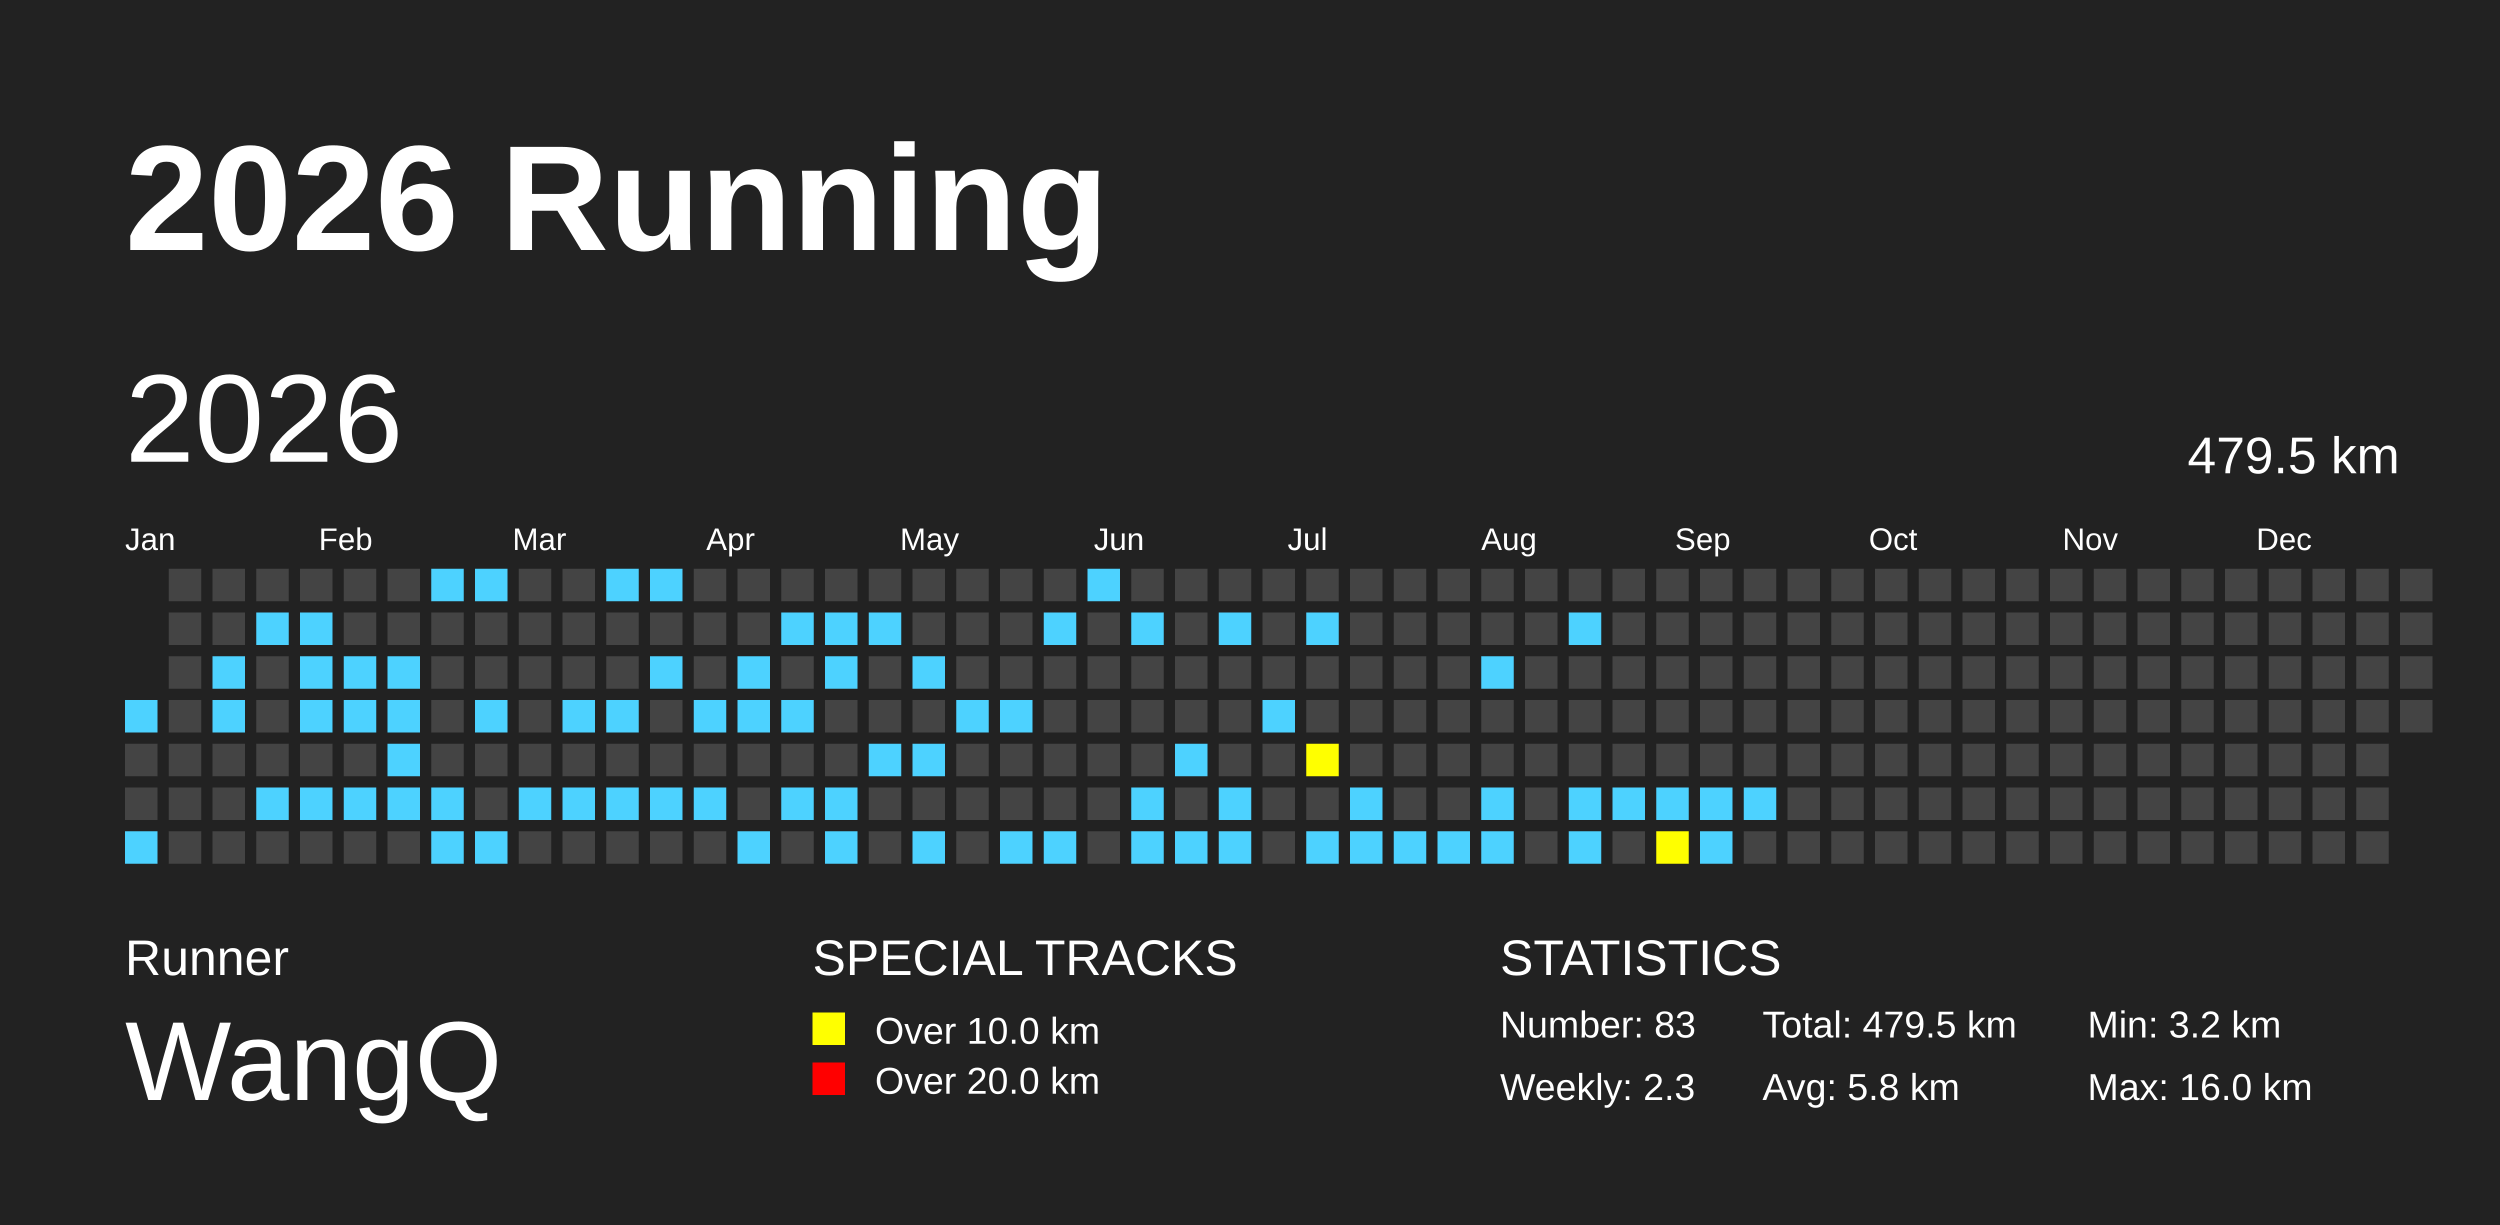
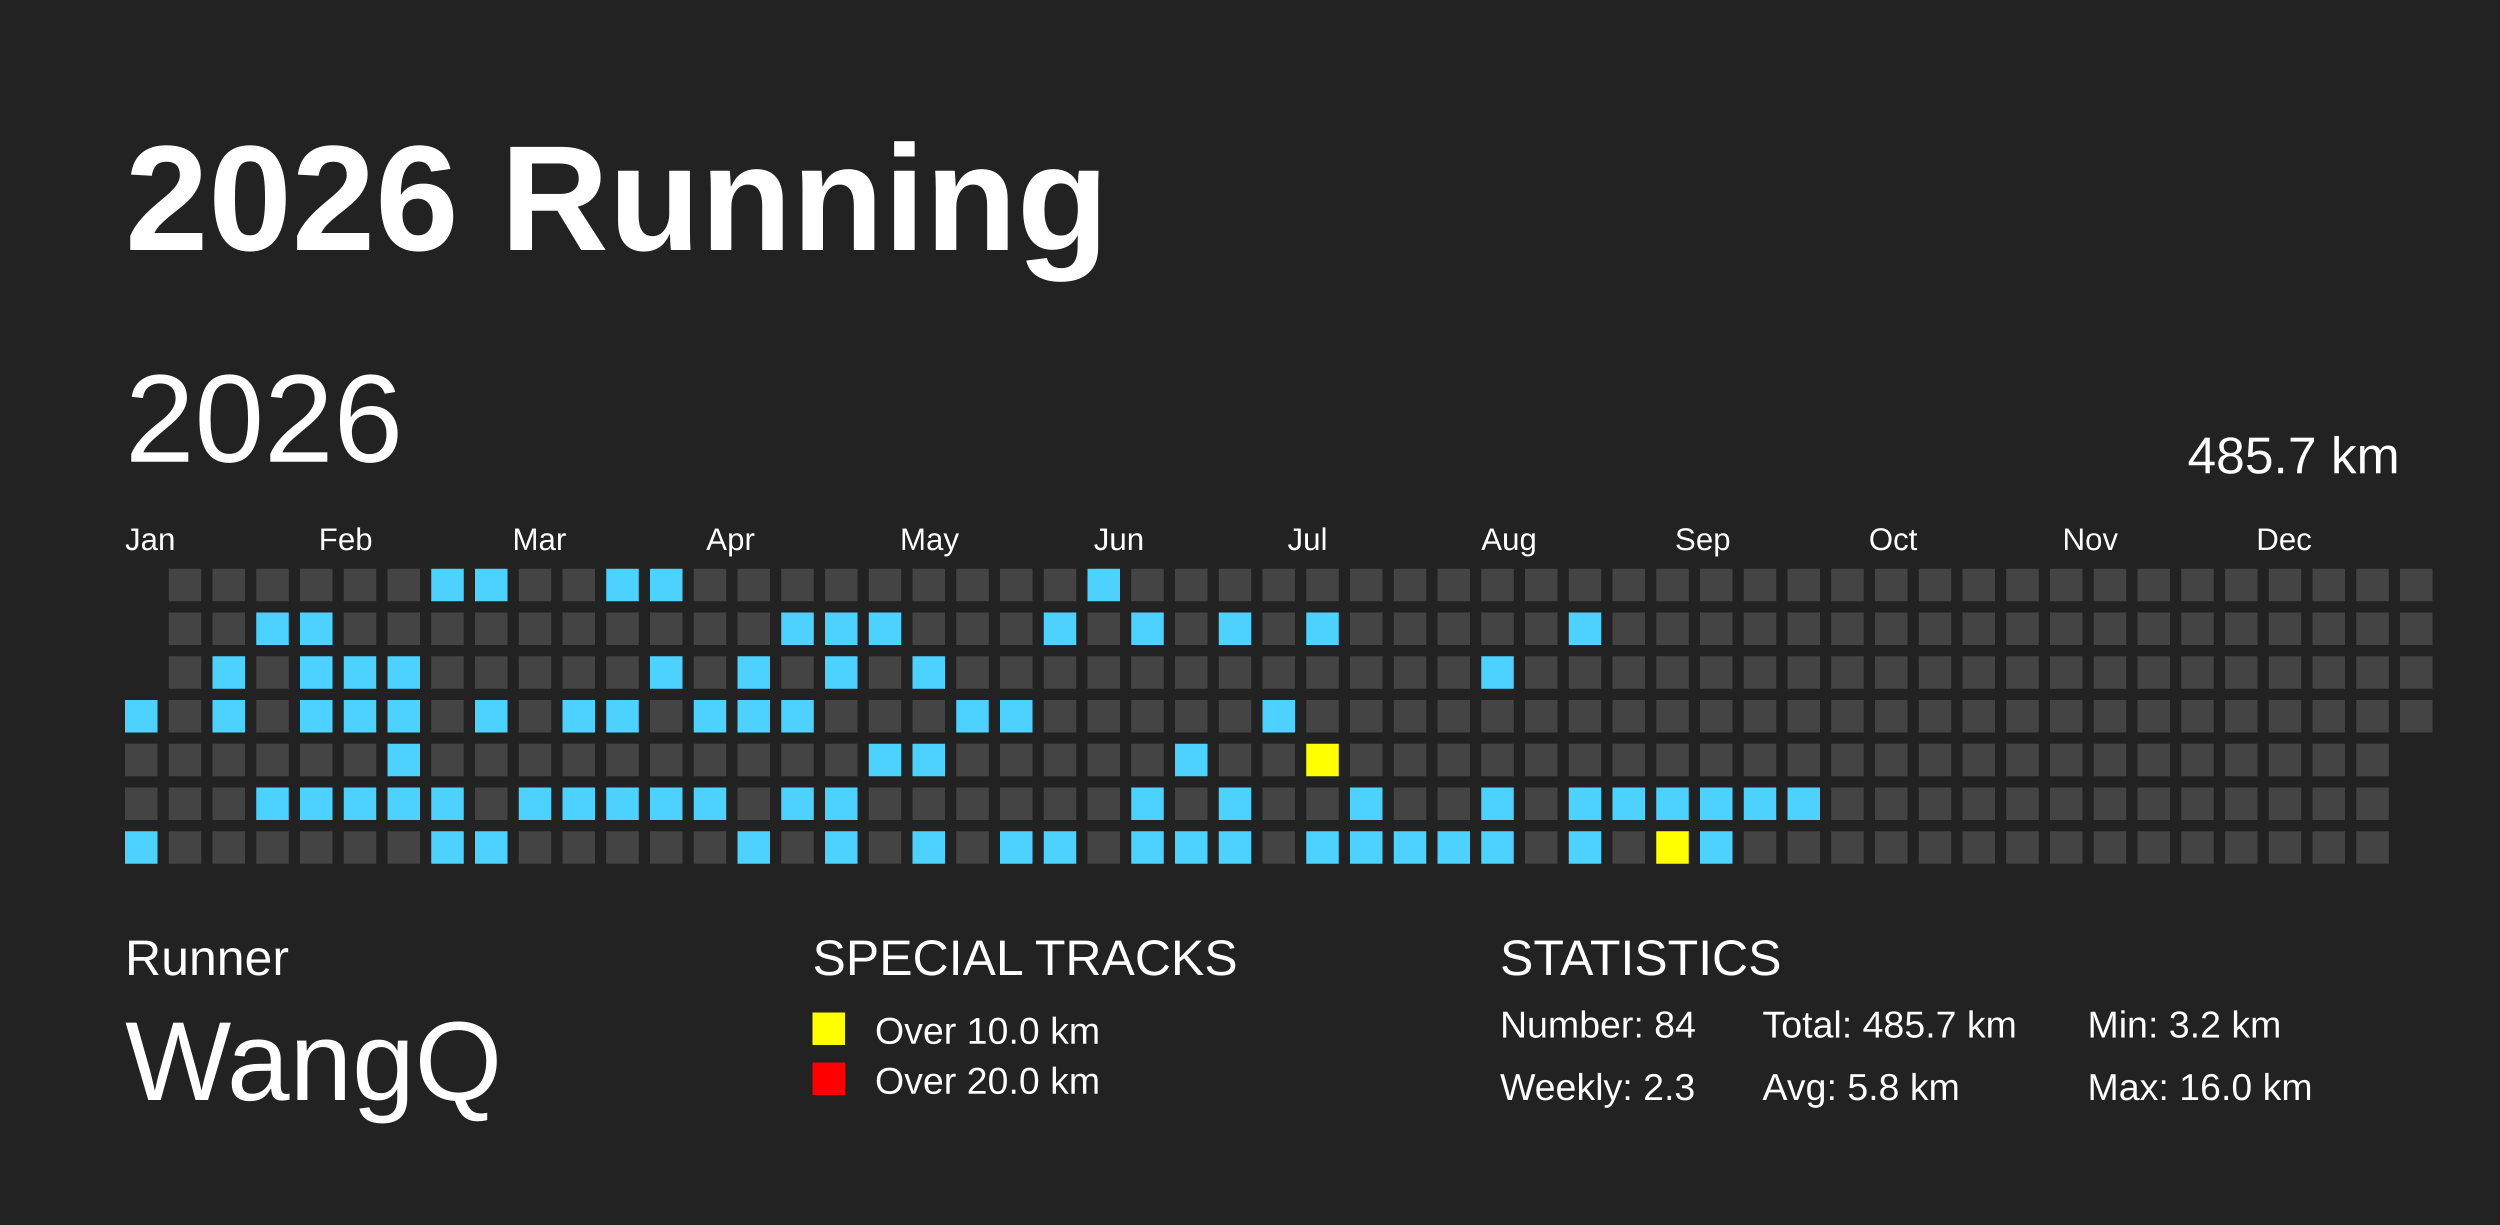
<svg xmlns="http://www.w3.org/2000/svg" baseProfile="full" height="98mm" version="1.1" viewBox="0,0,200,98" width="200mm">
  <defs />
  <rect fill="#222222" height="98" width="200" x="0" y="0" />
  <text fill="#FFFFFF" style="font-size:12px; font-family:Arial; font-weight:bold;" x="10" y="20">2026 Running</text>
  <text fill="#FFFFFF" style="font-size:4px; font-family:Arial" x="10" y="78">Runner</text>
  <text fill="#FFFFFF" style="font-size:9px; font-family:Arial" x="10" y="88">WangQ</text>
  <text fill="#FFFFFF" style="font-size:4px; font-family:Arial" x="65" y="78">SPECIAL TRACKS</text>
  <rect fill="yellow" height="2.6" width="2.6" x="65" y="81" />
  <text fill="#FFFFFF" style="font-size:3px; font-family:Arial" x="70" y="83.5">Over 10.0 km</text>
  <rect fill="red" height="2.6" width="2.6" x="65" y="85" />
  <text fill="#FFFFFF" style="font-size:3px; font-family:Arial" x="70" y="87.5">Over 20.0 km</text>
  <text fill="#FFFFFF" style="font-size:4px; font-family:Arial" x="120" y="78">STATISTICS</text>
-   <text fill="#FFFFFF" style="font-size:3px; font-family:Arial" x="120" y="83">Number: 83</text>
+   <text fill="#FFFFFF" style="font-size:3px; font-family:Arial" x="120" y="83">Number: 84</text>
  <text fill="#FFFFFF" style="font-size:3px; font-family:Arial" x="120" y="88">Weekly: 2.3</text>
-   <text fill="#FFFFFF" style="font-size:3px; font-family:Arial" x="141" y="83">Total: 479.5 km</text>
+   <text fill="#FFFFFF" style="font-size:3px; font-family:Arial" x="141" y="83">Total: 485.7 km</text>
  <text fill="#FFFFFF" style="font-size:3px; font-family:Arial" x="141" y="88">Avg: 5.8 km</text>
  <text fill="#FFFFFF" style="font-size:3px; font-family:Arial" x="167" y="83">Min: 3.2 km</text>
  <text fill="#FFFFFF" style="font-size:3px; font-family:Arial" x="167" y="88">Max: 16.0 km</text>
  <text dominant-baseline="hanging" fill="#FFFFFF" style="font-size:10.0px; font-family:Arial;" x="10" y="30">2026</text>
-   <text dominant-baseline="hanging" fill="#FFFFFF" style="font-size:4.125px; font-family:Arial;" x="175" y="35">479.5 km</text>
+   <text dominant-baseline="hanging" fill="#FFFFFF" style="font-size:4.125px; font-family:Arial;" x="175" y="35">485.7 km</text>
  <text fill="#FFFFFF" style="font-size:2.5px; font-family:Arial" x="10.0" y="44">Jan</text>
  <text fill="#FFFFFF" style="font-size:2.5px; font-family:Arial" x="25.5" y="44">Feb</text>
  <text fill="#FFFFFF" style="font-size:2.5px; font-family:Arial" x="41.0" y="44">Mar</text>
  <text fill="#FFFFFF" style="font-size:2.5px; font-family:Arial" x="56.5" y="44">Apr</text>
  <text fill="#FFFFFF" style="font-size:2.5px; font-family:Arial" x="72.0" y="44">May</text>
  <text fill="#FFFFFF" style="font-size:2.5px; font-family:Arial" x="87.5" y="44">Jun</text>
  <text fill="#FFFFFF" style="font-size:2.5px; font-family:Arial" x="103.0" y="44">Jul</text>
  <text fill="#FFFFFF" style="font-size:2.5px; font-family:Arial" x="118.5" y="44">Aug</text>
  <text fill="#FFFFFF" style="font-size:2.5px; font-family:Arial" x="134.0" y="44">Sep</text>
  <text fill="#FFFFFF" style="font-size:2.5px; font-family:Arial" x="149.5" y="44">Oct</text>
  <text fill="#FFFFFF" style="font-size:2.5px; font-family:Arial" x="165.0" y="44">Nov</text>
  <text fill="#FFFFFF" style="font-size:2.5px; font-family:Arial" x="180.5" y="44">Dec</text>
  <rect fill="#4DD2FF" height="2.6" width="2.6" x="10.0" y="56.0" />
  <rect fill="#444444" height="2.6" width="2.6" x="10.0" y="59.5" />
  <rect fill="#444444" height="2.6" width="2.6" x="10.0" y="63.0" />
  <rect fill="#4DD2FF" height="2.6" width="2.6" x="10.0" y="66.5" />
  <rect fill="#444444" height="2.6" width="2.6" x="13.5" y="45.5" />
  <rect fill="#444444" height="2.6" width="2.6" x="13.5" y="49.0" />
  <rect fill="#444444" height="2.6" width="2.6" x="13.5" y="52.5" />
  <rect fill="#444444" height="2.6" width="2.6" x="13.5" y="56.0" />
  <rect fill="#444444" height="2.6" width="2.6" x="13.5" y="59.5" />
  <rect fill="#444444" height="2.6" width="2.6" x="13.5" y="63.0" />
  <rect fill="#444444" height="2.6" width="2.6" x="13.5" y="66.5" />
  <rect fill="#444444" height="2.6" width="2.6" x="17.0" y="45.5" />
  <rect fill="#444444" height="2.6" width="2.6" x="17.0" y="49.0" />
  <rect fill="#4DD2FF" height="2.6" width="2.6" x="17.0" y="52.5" />
  <rect fill="#4DD2FF" height="2.6" width="2.6" x="17.0" y="56.0" />
  <rect fill="#444444" height="2.6" width="2.6" x="17.0" y="59.5" />
  <rect fill="#444444" height="2.6" width="2.6" x="17.0" y="63.0" />
  <rect fill="#444444" height="2.6" width="2.6" x="17.0" y="66.5" />
  <rect fill="#444444" height="2.6" width="2.6" x="20.5" y="45.5" />
  <rect fill="#4DD2FF" height="2.6" width="2.6" x="20.5" y="49.0" />
  <rect fill="#444444" height="2.6" width="2.6" x="20.5" y="52.5" />
  <rect fill="#444444" height="2.6" width="2.6" x="20.5" y="56.0" />
  <rect fill="#444444" height="2.6" width="2.6" x="20.5" y="59.5" />
  <rect fill="#4DD2FF" height="2.6" width="2.6" x="20.5" y="63.0" />
  <rect fill="#444444" height="2.6" width="2.6" x="20.5" y="66.5" />
  <rect fill="#444444" height="2.6" width="2.6" x="24.0" y="45.5" />
  <rect fill="#4DD2FF" height="2.6" width="2.6" x="24.0" y="49.0" />
  <rect fill="#4DD2FF" height="2.6" width="2.6" x="24.0" y="52.5" />
  <rect fill="#4DD2FF" height="2.6" width="2.6" x="24.0" y="56.0" />
  <rect fill="#444444" height="2.6" width="2.6" x="24.0" y="59.5" />
  <rect fill="#4DD2FF" height="2.6" width="2.6" x="24.0" y="63.0" />
  <rect fill="#444444" height="2.6" width="2.6" x="24.0" y="66.5" />
  <rect fill="#444444" height="2.6" width="2.6" x="27.5" y="45.5" />
  <rect fill="#444444" height="2.6" width="2.6" x="27.5" y="49.0" />
  <rect fill="#4DD2FF" height="2.6" width="2.6" x="27.5" y="52.5" />
  <rect fill="#4DD2FF" height="2.6" width="2.6" x="27.5" y="56.0" />
  <rect fill="#444444" height="2.6" width="2.6" x="27.5" y="59.5" />
  <rect fill="#4DD2FF" height="2.6" width="2.6" x="27.5" y="63.0" />
  <rect fill="#444444" height="2.6" width="2.6" x="27.5" y="66.5" />
  <rect fill="#444444" height="2.6" width="2.6" x="31.0" y="45.5" />
  <rect fill="#444444" height="2.6" width="2.6" x="31.0" y="49.0" />
  <rect fill="#4DD2FF" height="2.6" width="2.6" x="31.0" y="52.5" />
  <rect fill="#4DD2FF" height="2.6" width="2.6" x="31.0" y="56.0" />
  <rect fill="#4DD2FF" height="2.6" width="2.6" x="31.0" y="59.5" />
  <rect fill="#4DD2FF" height="2.6" width="2.6" x="31.0" y="63.0" />
  <rect fill="#444444" height="2.6" width="2.6" x="31.0" y="66.5" />
  <rect fill="#4DD2FF" height="2.6" width="2.6" x="34.5" y="45.5" />
  <rect fill="#444444" height="2.6" width="2.6" x="34.5" y="49.0" />
  <rect fill="#444444" height="2.6" width="2.6" x="34.5" y="52.5" />
  <rect fill="#444444" height="2.6" width="2.6" x="34.5" y="56.0" />
  <rect fill="#444444" height="2.6" width="2.6" x="34.5" y="59.5" />
  <rect fill="#4DD2FF" height="2.6" width="2.6" x="34.5" y="63.0" />
  <rect fill="#4DD2FF" height="2.6" width="2.6" x="34.5" y="66.5" />
  <rect fill="#4DD2FF" height="2.6" width="2.6" x="38.0" y="45.5" />
  <rect fill="#444444" height="2.6" width="2.6" x="38.0" y="49.0" />
  <rect fill="#444444" height="2.6" width="2.6" x="38.0" y="52.5" />
  <rect fill="#4DD2FF" height="2.6" width="2.6" x="38.0" y="56.0" />
  <rect fill="#444444" height="2.6" width="2.6" x="38.0" y="59.5" />
  <rect fill="#444444" height="2.6" width="2.6" x="38.0" y="63.0" />
  <rect fill="#4DD2FF" height="2.6" width="2.6" x="38.0" y="66.5" />
  <rect fill="#444444" height="2.6" width="2.6" x="41.5" y="45.5" />
  <rect fill="#444444" height="2.6" width="2.6" x="41.5" y="49.0" />
  <rect fill="#444444" height="2.6" width="2.6" x="41.5" y="52.5" />
  <rect fill="#444444" height="2.6" width="2.6" x="41.5" y="56.0" />
  <rect fill="#444444" height="2.6" width="2.6" x="41.5" y="59.5" />
  <rect fill="#4DD2FF" height="2.6" width="2.6" x="41.5" y="63.0" />
  <rect fill="#444444" height="2.6" width="2.6" x="41.5" y="66.5" />
  <rect fill="#444444" height="2.6" width="2.6" x="45.0" y="45.5" />
  <rect fill="#444444" height="2.6" width="2.6" x="45.0" y="49.0" />
  <rect fill="#444444" height="2.6" width="2.6" x="45.0" y="52.5" />
  <rect fill="#4DD2FF" height="2.6" width="2.6" x="45.0" y="56.0" />
  <rect fill="#444444" height="2.6" width="2.6" x="45.0" y="59.5" />
  <rect fill="#4DD2FF" height="2.6" width="2.6" x="45.0" y="63.0" />
  <rect fill="#444444" height="2.6" width="2.6" x="45.0" y="66.5" />
  <rect fill="#4DD2FF" height="2.6" width="2.6" x="48.5" y="45.5" />
  <rect fill="#444444" height="2.6" width="2.6" x="48.5" y="49.0" />
  <rect fill="#444444" height="2.6" width="2.6" x="48.5" y="52.5" />
  <rect fill="#4DD2FF" height="2.6" width="2.6" x="48.5" y="56.0" />
  <rect fill="#444444" height="2.6" width="2.6" x="48.5" y="59.5" />
  <rect fill="#4DD2FF" height="2.6" width="2.6" x="48.5" y="63.0" />
  <rect fill="#444444" height="2.6" width="2.6" x="48.5" y="66.5" />
  <rect fill="#4DD2FF" height="2.6" width="2.6" x="52.0" y="45.5" />
  <rect fill="#444444" height="2.6" width="2.6" x="52.0" y="49.0" />
  <rect fill="#4DD2FF" height="2.6" width="2.6" x="52.0" y="52.5" />
  <rect fill="#444444" height="2.6" width="2.6" x="52.0" y="56.0" />
  <rect fill="#444444" height="2.6" width="2.6" x="52.0" y="59.5" />
  <rect fill="#4DD2FF" height="2.6" width="2.6" x="52.0" y="63.0" />
  <rect fill="#444444" height="2.6" width="2.6" x="52.0" y="66.5" />
  <rect fill="#444444" height="2.6" width="2.6" x="55.5" y="45.5" />
  <rect fill="#444444" height="2.6" width="2.6" x="55.5" y="49.0" />
  <rect fill="#444444" height="2.6" width="2.6" x="55.5" y="52.5" />
  <rect fill="#4DD2FF" height="2.6" width="2.6" x="55.5" y="56.0" />
  <rect fill="#444444" height="2.6" width="2.6" x="55.5" y="59.5" />
  <rect fill="#4DD2FF" height="2.6" width="2.6" x="55.5" y="63.0" />
  <rect fill="#444444" height="2.6" width="2.6" x="55.5" y="66.5" />
  <rect fill="#444444" height="2.6" width="2.6" x="59.0" y="45.5" />
  <rect fill="#444444" height="2.6" width="2.6" x="59.0" y="49.0" />
  <rect fill="#4DD2FF" height="2.6" width="2.6" x="59.0" y="52.5" />
  <rect fill="#4DD2FF" height="2.6" width="2.6" x="59.0" y="56.0" />
  <rect fill="#444444" height="2.6" width="2.6" x="59.0" y="59.5" />
  <rect fill="#444444" height="2.6" width="2.6" x="59.0" y="63.0" />
  <rect fill="#4DD2FF" height="2.6" width="2.6" x="59.0" y="66.5" />
  <rect fill="#444444" height="2.6" width="2.6" x="62.5" y="45.5" />
  <rect fill="#4DD2FF" height="2.6" width="2.6" x="62.5" y="49.0" />
  <rect fill="#444444" height="2.6" width="2.6" x="62.5" y="52.5" />
  <rect fill="#4DD2FF" height="2.6" width="2.6" x="62.5" y="56.0" />
  <rect fill="#444444" height="2.6" width="2.6" x="62.5" y="59.5" />
  <rect fill="#4DD2FF" height="2.6" width="2.6" x="62.5" y="63.0" />
  <rect fill="#444444" height="2.6" width="2.6" x="62.5" y="66.5" />
  <rect fill="#444444" height="2.6" width="2.6" x="66.0" y="45.5" />
  <rect fill="#4DD2FF" height="2.6" width="2.6" x="66.0" y="49.0" />
  <rect fill="#4DD2FF" height="2.6" width="2.6" x="66.0" y="52.5" />
  <rect fill="#444444" height="2.6" width="2.6" x="66.0" y="56.0" />
  <rect fill="#444444" height="2.6" width="2.6" x="66.0" y="59.5" />
  <rect fill="#4DD2FF" height="2.6" width="2.6" x="66.0" y="63.0" />
  <rect fill="#4DD2FF" height="2.6" width="2.6" x="66.0" y="66.5" />
  <rect fill="#444444" height="2.6" width="2.6" x="69.5" y="45.5" />
  <rect fill="#4DD2FF" height="2.6" width="2.6" x="69.5" y="49.0" />
  <rect fill="#444444" height="2.6" width="2.6" x="69.5" y="52.5" />
  <rect fill="#444444" height="2.6" width="2.6" x="69.5" y="56.0" />
  <rect fill="#4DD2FF" height="2.6" width="2.6" x="69.5" y="59.5" />
  <rect fill="#444444" height="2.6" width="2.6" x="69.5" y="63.0" />
  <rect fill="#444444" height="2.6" width="2.6" x="69.5" y="66.5" />
  <rect fill="#444444" height="2.6" width="2.6" x="73.0" y="45.5" />
  <rect fill="#444444" height="2.6" width="2.6" x="73.0" y="49.0" />
  <rect fill="#4DD2FF" height="2.6" width="2.6" x="73.0" y="52.5" />
  <rect fill="#444444" height="2.6" width="2.6" x="73.0" y="56.0" />
  <rect fill="#4DD2FF" height="2.6" width="2.6" x="73.0" y="59.5" />
  <rect fill="#444444" height="2.6" width="2.6" x="73.0" y="63.0" />
  <rect fill="#4DD2FF" height="2.6" width="2.6" x="73.0" y="66.5" />
  <rect fill="#444444" height="2.6" width="2.6" x="76.5" y="45.5" />
  <rect fill="#444444" height="2.6" width="2.6" x="76.5" y="49.0" />
  <rect fill="#444444" height="2.6" width="2.6" x="76.5" y="52.5" />
  <rect fill="#4DD2FF" height="2.6" width="2.6" x="76.5" y="56.0" />
  <rect fill="#444444" height="2.6" width="2.6" x="76.5" y="59.5" />
  <rect fill="#444444" height="2.6" width="2.6" x="76.5" y="63.0" />
  <rect fill="#444444" height="2.6" width="2.6" x="76.5" y="66.5" />
  <rect fill="#444444" height="2.6" width="2.6" x="80.0" y="45.5" />
  <rect fill="#444444" height="2.6" width="2.6" x="80.0" y="49.0" />
  <rect fill="#444444" height="2.6" width="2.6" x="80.0" y="52.5" />
  <rect fill="#4DD2FF" height="2.6" width="2.6" x="80.0" y="56.0" />
  <rect fill="#444444" height="2.6" width="2.6" x="80.0" y="59.5" />
  <rect fill="#444444" height="2.6" width="2.6" x="80.0" y="63.0" />
  <rect fill="#4DD2FF" height="2.6" width="2.6" x="80.0" y="66.5" />
  <rect fill="#444444" height="2.6" width="2.6" x="83.5" y="45.5" />
  <rect fill="#4DD2FF" height="2.6" width="2.6" x="83.5" y="49.0" />
  <rect fill="#444444" height="2.6" width="2.6" x="83.5" y="52.5" />
  <rect fill="#444444" height="2.6" width="2.6" x="83.5" y="56.0" />
  <rect fill="#444444" height="2.6" width="2.6" x="83.5" y="59.5" />
  <rect fill="#444444" height="2.6" width="2.6" x="83.5" y="63.0" />
  <rect fill="#4DD2FF" height="2.6" width="2.6" x="83.5" y="66.5" />
  <rect fill="#4DD2FF" height="2.6" width="2.6" x="87.0" y="45.5" />
  <rect fill="#444444" height="2.6" width="2.6" x="87.0" y="49.0" />
  <rect fill="#444444" height="2.6" width="2.6" x="87.0" y="52.5" />
  <rect fill="#444444" height="2.6" width="2.6" x="87.0" y="56.0" />
  <rect fill="#444444" height="2.6" width="2.6" x="87.0" y="59.5" />
  <rect fill="#444444" height="2.6" width="2.6" x="87.0" y="63.0" />
  <rect fill="#444444" height="2.6" width="2.6" x="87.0" y="66.5" />
  <rect fill="#444444" height="2.6" width="2.6" x="90.5" y="45.5" />
  <rect fill="#4DD2FF" height="2.6" width="2.6" x="90.5" y="49.0" />
  <rect fill="#444444" height="2.6" width="2.6" x="90.5" y="52.5" />
  <rect fill="#444444" height="2.6" width="2.6" x="90.5" y="56.0" />
  <rect fill="#444444" height="2.6" width="2.6" x="90.5" y="59.5" />
  <rect fill="#4DD2FF" height="2.6" width="2.6" x="90.5" y="63.0" />
  <rect fill="#4DD2FF" height="2.6" width="2.6" x="90.5" y="66.5" />
  <rect fill="#444444" height="2.6" width="2.6" x="94.0" y="45.5" />
  <rect fill="#444444" height="2.6" width="2.6" x="94.0" y="49.0" />
  <rect fill="#444444" height="2.6" width="2.6" x="94.0" y="52.5" />
  <rect fill="#444444" height="2.6" width="2.6" x="94.0" y="56.0" />
  <rect fill="#4DD2FF" height="2.6" width="2.6" x="94.0" y="59.5" />
  <rect fill="#444444" height="2.6" width="2.6" x="94.0" y="63.0" />
  <rect fill="#4DD2FF" height="2.6" width="2.6" x="94.0" y="66.5" />
  <rect fill="#444444" height="2.6" width="2.6" x="97.5" y="45.5" />
  <rect fill="#4DD2FF" height="2.6" width="2.6" x="97.5" y="49.0" />
  <rect fill="#444444" height="2.6" width="2.6" x="97.5" y="52.5" />
  <rect fill="#444444" height="2.6" width="2.6" x="97.5" y="56.0" />
  <rect fill="#444444" height="2.6" width="2.6" x="97.5" y="59.5" />
  <rect fill="#4DD2FF" height="2.6" width="2.6" x="97.5" y="63.0" />
  <rect fill="#4DD2FF" height="2.6" width="2.6" x="97.5" y="66.5" />
  <rect fill="#444444" height="2.6" width="2.6" x="101.0" y="45.5" />
  <rect fill="#444444" height="2.6" width="2.6" x="101.0" y="49.0" />
  <rect fill="#444444" height="2.6" width="2.6" x="101.0" y="52.5" />
  <rect fill="#4DD2FF" height="2.6" width="2.6" x="101.0" y="56.0" />
  <rect fill="#444444" height="2.6" width="2.6" x="101.0" y="59.5" />
  <rect fill="#444444" height="2.6" width="2.6" x="101.0" y="63.0" />
  <rect fill="#444444" height="2.6" width="2.6" x="101.0" y="66.5" />
  <rect fill="#444444" height="2.6" width="2.6" x="104.5" y="45.5" />
  <rect fill="#4DD2FF" height="2.6" width="2.6" x="104.5" y="49.0" />
  <rect fill="#444444" height="2.6" width="2.6" x="104.5" y="52.5" />
  <rect fill="#444444" height="2.6" width="2.6" x="104.5" y="56.0" />
  <rect fill="yellow" height="2.6" width="2.6" x="104.5" y="59.5" />
  <rect fill="#444444" height="2.6" width="2.6" x="104.5" y="63.0" />
  <rect fill="#4DD2FF" height="2.6" width="2.6" x="104.5" y="66.5" />
  <rect fill="#444444" height="2.6" width="2.6" x="108.0" y="45.5" />
  <rect fill="#444444" height="2.6" width="2.6" x="108.0" y="49.0" />
  <rect fill="#444444" height="2.6" width="2.6" x="108.0" y="52.5" />
  <rect fill="#444444" height="2.6" width="2.6" x="108.0" y="56.0" />
  <rect fill="#444444" height="2.6" width="2.6" x="108.0" y="59.5" />
  <rect fill="#4DD2FF" height="2.6" width="2.6" x="108.0" y="63.0" />
  <rect fill="#4DD2FF" height="2.6" width="2.6" x="108.0" y="66.5" />
  <rect fill="#444444" height="2.6" width="2.6" x="111.5" y="45.5" />
  <rect fill="#444444" height="2.6" width="2.6" x="111.5" y="49.0" />
  <rect fill="#444444" height="2.6" width="2.6" x="111.5" y="52.5" />
  <rect fill="#444444" height="2.6" width="2.6" x="111.5" y="56.0" />
  <rect fill="#444444" height="2.6" width="2.6" x="111.5" y="59.5" />
  <rect fill="#444444" height="2.6" width="2.6" x="111.5" y="63.0" />
  <rect fill="#4DD2FF" height="2.6" width="2.6" x="111.5" y="66.5" />
  <rect fill="#444444" height="2.6" width="2.6" x="115.0" y="45.5" />
  <rect fill="#444444" height="2.6" width="2.6" x="115.0" y="49.0" />
  <rect fill="#444444" height="2.6" width="2.6" x="115.0" y="52.5" />
  <rect fill="#444444" height="2.6" width="2.6" x="115.0" y="56.0" />
  <rect fill="#444444" height="2.6" width="2.6" x="115.0" y="59.5" />
  <rect fill="#444444" height="2.6" width="2.6" x="115.0" y="63.0" />
  <rect fill="#4DD2FF" height="2.6" width="2.6" x="115.0" y="66.5" />
  <rect fill="#444444" height="2.6" width="2.6" x="118.5" y="45.5" />
  <rect fill="#444444" height="2.6" width="2.6" x="118.5" y="49.0" />
  <rect fill="#4DD2FF" height="2.6" width="2.6" x="118.5" y="52.5" />
  <rect fill="#444444" height="2.6" width="2.6" x="118.5" y="56.0" />
  <rect fill="#444444" height="2.6" width="2.6" x="118.5" y="59.5" />
  <rect fill="#4DD2FF" height="2.6" width="2.6" x="118.5" y="63.0" />
  <rect fill="#4DD2FF" height="2.6" width="2.6" x="118.5" y="66.5" />
  <rect fill="#444444" height="2.6" width="2.6" x="122.0" y="45.5" />
  <rect fill="#444444" height="2.6" width="2.6" x="122.0" y="49.0" />
  <rect fill="#444444" height="2.6" width="2.6" x="122.0" y="52.5" />
  <rect fill="#444444" height="2.6" width="2.6" x="122.0" y="56.0" />
  <rect fill="#444444" height="2.6" width="2.6" x="122.0" y="59.5" />
  <rect fill="#444444" height="2.6" width="2.6" x="122.0" y="63.0" />
  <rect fill="#444444" height="2.6" width="2.6" x="122.0" y="66.5" />
  <rect fill="#444444" height="2.6" width="2.6" x="125.5" y="45.5" />
  <rect fill="#4DD2FF" height="2.6" width="2.6" x="125.5" y="49.0" />
  <rect fill="#444444" height="2.6" width="2.6" x="125.5" y="52.5" />
  <rect fill="#444444" height="2.6" width="2.6" x="125.5" y="56.0" />
  <rect fill="#444444" height="2.6" width="2.6" x="125.5" y="59.5" />
  <rect fill="#4DD2FF" height="2.6" width="2.6" x="125.5" y="63.0" />
  <rect fill="#4DD2FF" height="2.6" width="2.6" x="125.5" y="66.5" />
  <rect fill="#444444" height="2.6" width="2.6" x="129.0" y="45.5" />
  <rect fill="#444444" height="2.6" width="2.6" x="129.0" y="49.0" />
  <rect fill="#444444" height="2.6" width="2.6" x="129.0" y="52.5" />
  <rect fill="#444444" height="2.6" width="2.6" x="129.0" y="56.0" />
  <rect fill="#444444" height="2.6" width="2.6" x="129.0" y="59.5" />
  <rect fill="#4DD2FF" height="2.6" width="2.6" x="129.0" y="63.0" />
  <rect fill="#444444" height="2.6" width="2.6" x="129.0" y="66.5" />
  <rect fill="#444444" height="2.6" width="2.6" x="132.5" y="45.5" />
  <rect fill="#444444" height="2.6" width="2.6" x="132.5" y="49.0" />
  <rect fill="#444444" height="2.6" width="2.6" x="132.5" y="52.5" />
  <rect fill="#444444" height="2.6" width="2.6" x="132.5" y="56.0" />
  <rect fill="#444444" height="2.6" width="2.6" x="132.5" y="59.5" />
  <rect fill="#4DD2FF" height="2.6" width="2.6" x="132.5" y="63.0" />
  <rect fill="yellow" height="2.6" width="2.6" x="132.5" y="66.5" />
  <rect fill="#444444" height="2.6" width="2.6" x="136.0" y="45.5" />
  <rect fill="#444444" height="2.6" width="2.6" x="136.0" y="49.0" />
  <rect fill="#444444" height="2.6" width="2.6" x="136.0" y="52.5" />
  <rect fill="#444444" height="2.6" width="2.6" x="136.0" y="56.0" />
  <rect fill="#444444" height="2.6" width="2.6" x="136.0" y="59.5" />
  <rect fill="#4DD2FF" height="2.6" width="2.6" x="136.0" y="63.0" />
  <rect fill="#4DD2FF" height="2.6" width="2.6" x="136.0" y="66.5" />
  <rect fill="#444444" height="2.6" width="2.6" x="139.5" y="45.5" />
  <rect fill="#444444" height="2.6" width="2.6" x="139.5" y="49.0" />
  <rect fill="#444444" height="2.6" width="2.6" x="139.5" y="52.5" />
  <rect fill="#444444" height="2.6" width="2.6" x="139.5" y="56.0" />
  <rect fill="#444444" height="2.6" width="2.6" x="139.5" y="59.5" />
  <rect fill="#4DD2FF" height="2.6" width="2.6" x="139.5" y="63.0" />
  <rect fill="#444444" height="2.6" width="2.6" x="139.5" y="66.5" />
  <rect fill="#444444" height="2.6" width="2.6" x="143.0" y="45.5" />
  <rect fill="#444444" height="2.6" width="2.6" x="143.0" y="49.0" />
  <rect fill="#444444" height="2.6" width="2.6" x="143.0" y="52.5" />
  <rect fill="#444444" height="2.6" width="2.6" x="143.0" y="56.0" />
  <rect fill="#444444" height="2.6" width="2.6" x="143.0" y="59.5" />
-   <rect fill="#444444" height="2.6" width="2.6" x="143.0" y="63.0" />
+   <rect fill="#4DD2FF" height="2.6" width="2.6" x="143.0" y="63.0" />
  <rect fill="#444444" height="2.6" width="2.6" x="143.0" y="66.5" />
  <rect fill="#444444" height="2.6" width="2.6" x="146.5" y="45.5" />
  <rect fill="#444444" height="2.6" width="2.6" x="146.5" y="49.0" />
  <rect fill="#444444" height="2.6" width="2.6" x="146.5" y="52.5" />
  <rect fill="#444444" height="2.6" width="2.6" x="146.5" y="56.0" />
  <rect fill="#444444" height="2.6" width="2.6" x="146.5" y="59.5" />
  <rect fill="#444444" height="2.6" width="2.6" x="146.5" y="63.0" />
  <rect fill="#444444" height="2.6" width="2.6" x="146.5" y="66.5" />
  <rect fill="#444444" height="2.6" width="2.6" x="150.0" y="45.5" />
  <rect fill="#444444" height="2.6" width="2.6" x="150.0" y="49.0" />
  <rect fill="#444444" height="2.6" width="2.6" x="150.0" y="52.5" />
  <rect fill="#444444" height="2.6" width="2.6" x="150.0" y="56.0" />
  <rect fill="#444444" height="2.6" width="2.6" x="150.0" y="59.5" />
  <rect fill="#444444" height="2.6" width="2.6" x="150.0" y="63.0" />
  <rect fill="#444444" height="2.6" width="2.6" x="150.0" y="66.5" />
  <rect fill="#444444" height="2.6" width="2.6" x="153.5" y="45.5" />
  <rect fill="#444444" height="2.6" width="2.6" x="153.5" y="49.0" />
  <rect fill="#444444" height="2.6" width="2.6" x="153.5" y="52.5" />
  <rect fill="#444444" height="2.6" width="2.6" x="153.5" y="56.0" />
  <rect fill="#444444" height="2.6" width="2.6" x="153.5" y="59.5" />
  <rect fill="#444444" height="2.6" width="2.6" x="153.5" y="63.0" />
  <rect fill="#444444" height="2.6" width="2.6" x="153.5" y="66.5" />
  <rect fill="#444444" height="2.6" width="2.6" x="157.0" y="45.5" />
  <rect fill="#444444" height="2.6" width="2.6" x="157.0" y="49.0" />
  <rect fill="#444444" height="2.6" width="2.6" x="157.0" y="52.5" />
  <rect fill="#444444" height="2.6" width="2.6" x="157.0" y="56.0" />
  <rect fill="#444444" height="2.6" width="2.6" x="157.0" y="59.5" />
  <rect fill="#444444" height="2.6" width="2.6" x="157.0" y="63.0" />
  <rect fill="#444444" height="2.6" width="2.6" x="157.0" y="66.5" />
  <rect fill="#444444" height="2.6" width="2.6" x="160.5" y="45.5" />
  <rect fill="#444444" height="2.6" width="2.6" x="160.5" y="49.0" />
  <rect fill="#444444" height="2.6" width="2.6" x="160.5" y="52.5" />
  <rect fill="#444444" height="2.6" width="2.6" x="160.5" y="56.0" />
  <rect fill="#444444" height="2.6" width="2.6" x="160.5" y="59.5" />
  <rect fill="#444444" height="2.6" width="2.6" x="160.5" y="63.0" />
  <rect fill="#444444" height="2.6" width="2.6" x="160.5" y="66.5" />
  <rect fill="#444444" height="2.6" width="2.6" x="164.0" y="45.5" />
  <rect fill="#444444" height="2.6" width="2.6" x="164.0" y="49.0" />
  <rect fill="#444444" height="2.6" width="2.6" x="164.0" y="52.5" />
  <rect fill="#444444" height="2.6" width="2.6" x="164.0" y="56.0" />
  <rect fill="#444444" height="2.6" width="2.6" x="164.0" y="59.5" />
  <rect fill="#444444" height="2.6" width="2.6" x="164.0" y="63.0" />
  <rect fill="#444444" height="2.6" width="2.6" x="164.0" y="66.5" />
  <rect fill="#444444" height="2.6" width="2.6" x="167.5" y="45.5" />
  <rect fill="#444444" height="2.6" width="2.6" x="167.5" y="49.0" />
  <rect fill="#444444" height="2.6" width="2.6" x="167.5" y="52.5" />
  <rect fill="#444444" height="2.6" width="2.6" x="167.5" y="56.0" />
  <rect fill="#444444" height="2.6" width="2.6" x="167.5" y="59.5" />
  <rect fill="#444444" height="2.6" width="2.6" x="167.5" y="63.0" />
  <rect fill="#444444" height="2.6" width="2.6" x="167.5" y="66.5" />
  <rect fill="#444444" height="2.6" width="2.6" x="171.0" y="45.5" />
  <rect fill="#444444" height="2.6" width="2.6" x="171.0" y="49.0" />
  <rect fill="#444444" height="2.6" width="2.6" x="171.0" y="52.5" />
  <rect fill="#444444" height="2.6" width="2.6" x="171.0" y="56.0" />
  <rect fill="#444444" height="2.6" width="2.6" x="171.0" y="59.5" />
  <rect fill="#444444" height="2.6" width="2.6" x="171.0" y="63.0" />
  <rect fill="#444444" height="2.6" width="2.6" x="171.0" y="66.5" />
  <rect fill="#444444" height="2.6" width="2.6" x="174.5" y="45.5" />
  <rect fill="#444444" height="2.6" width="2.6" x="174.5" y="49.0" />
  <rect fill="#444444" height="2.6" width="2.6" x="174.5" y="52.5" />
  <rect fill="#444444" height="2.6" width="2.6" x="174.5" y="56.0" />
  <rect fill="#444444" height="2.6" width="2.6" x="174.5" y="59.5" />
  <rect fill="#444444" height="2.6" width="2.6" x="174.5" y="63.0" />
  <rect fill="#444444" height="2.6" width="2.6" x="174.5" y="66.5" />
  <rect fill="#444444" height="2.6" width="2.6" x="178.0" y="45.5" />
  <rect fill="#444444" height="2.6" width="2.6" x="178.0" y="49.0" />
  <rect fill="#444444" height="2.6" width="2.6" x="178.0" y="52.5" />
  <rect fill="#444444" height="2.6" width="2.6" x="178.0" y="56.0" />
  <rect fill="#444444" height="2.6" width="2.6" x="178.0" y="59.5" />
  <rect fill="#444444" height="2.6" width="2.6" x="178.0" y="63.0" />
  <rect fill="#444444" height="2.6" width="2.6" x="178.0" y="66.5" />
  <rect fill="#444444" height="2.6" width="2.6" x="181.5" y="45.5" />
  <rect fill="#444444" height="2.6" width="2.6" x="181.5" y="49.0" />
  <rect fill="#444444" height="2.6" width="2.6" x="181.5" y="52.5" />
  <rect fill="#444444" height="2.6" width="2.6" x="181.5" y="56.0" />
  <rect fill="#444444" height="2.6" width="2.6" x="181.5" y="59.5" />
  <rect fill="#444444" height="2.6" width="2.6" x="181.5" y="63.0" />
  <rect fill="#444444" height="2.6" width="2.6" x="181.5" y="66.5" />
  <rect fill="#444444" height="2.6" width="2.6" x="185.0" y="45.5" />
  <rect fill="#444444" height="2.6" width="2.6" x="185.0" y="49.0" />
  <rect fill="#444444" height="2.6" width="2.6" x="185.0" y="52.5" />
  <rect fill="#444444" height="2.6" width="2.6" x="185.0" y="56.0" />
  <rect fill="#444444" height="2.6" width="2.6" x="185.0" y="59.5" />
  <rect fill="#444444" height="2.6" width="2.6" x="185.0" y="63.0" />
  <rect fill="#444444" height="2.6" width="2.6" x="185.0" y="66.5" />
  <rect fill="#444444" height="2.6" width="2.6" x="188.5" y="45.5" />
  <rect fill="#444444" height="2.6" width="2.6" x="188.5" y="49.0" />
  <rect fill="#444444" height="2.6" width="2.6" x="188.5" y="52.5" />
  <rect fill="#444444" height="2.6" width="2.6" x="188.5" y="56.0" />
  <rect fill="#444444" height="2.6" width="2.6" x="188.5" y="59.5" />
  <rect fill="#444444" height="2.6" width="2.6" x="188.5" y="63.0" />
  <rect fill="#444444" height="2.6" width="2.6" x="188.5" y="66.5" />
  <rect fill="#444444" height="2.6" width="2.6" x="192.0" y="45.5" />
  <rect fill="#444444" height="2.6" width="2.6" x="192.0" y="49.0" />
  <rect fill="#444444" height="2.6" width="2.6" x="192.0" y="52.5" />
  <rect fill="#444444" height="2.6" width="2.6" x="192.0" y="56.0" />
</svg>
